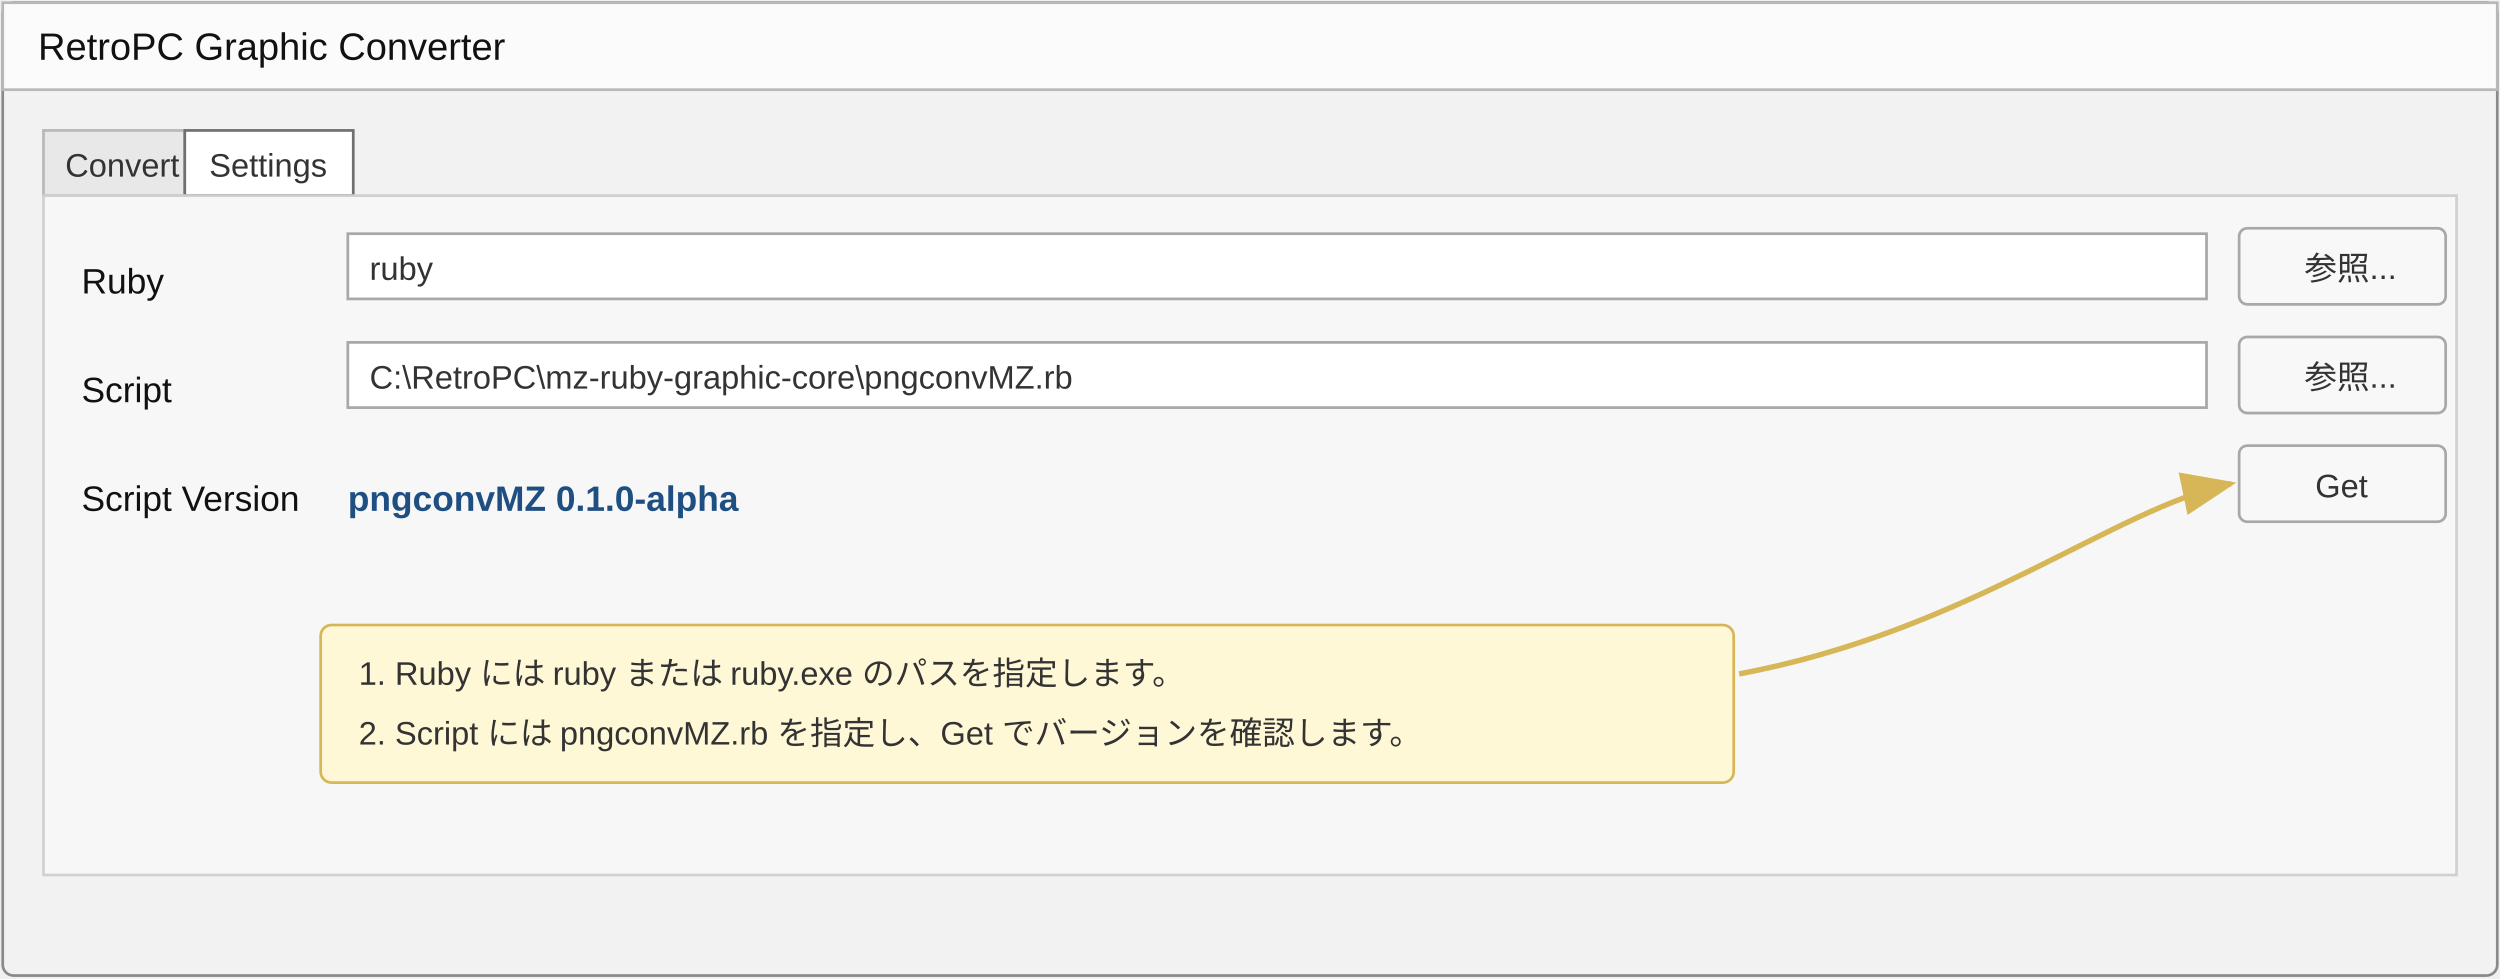
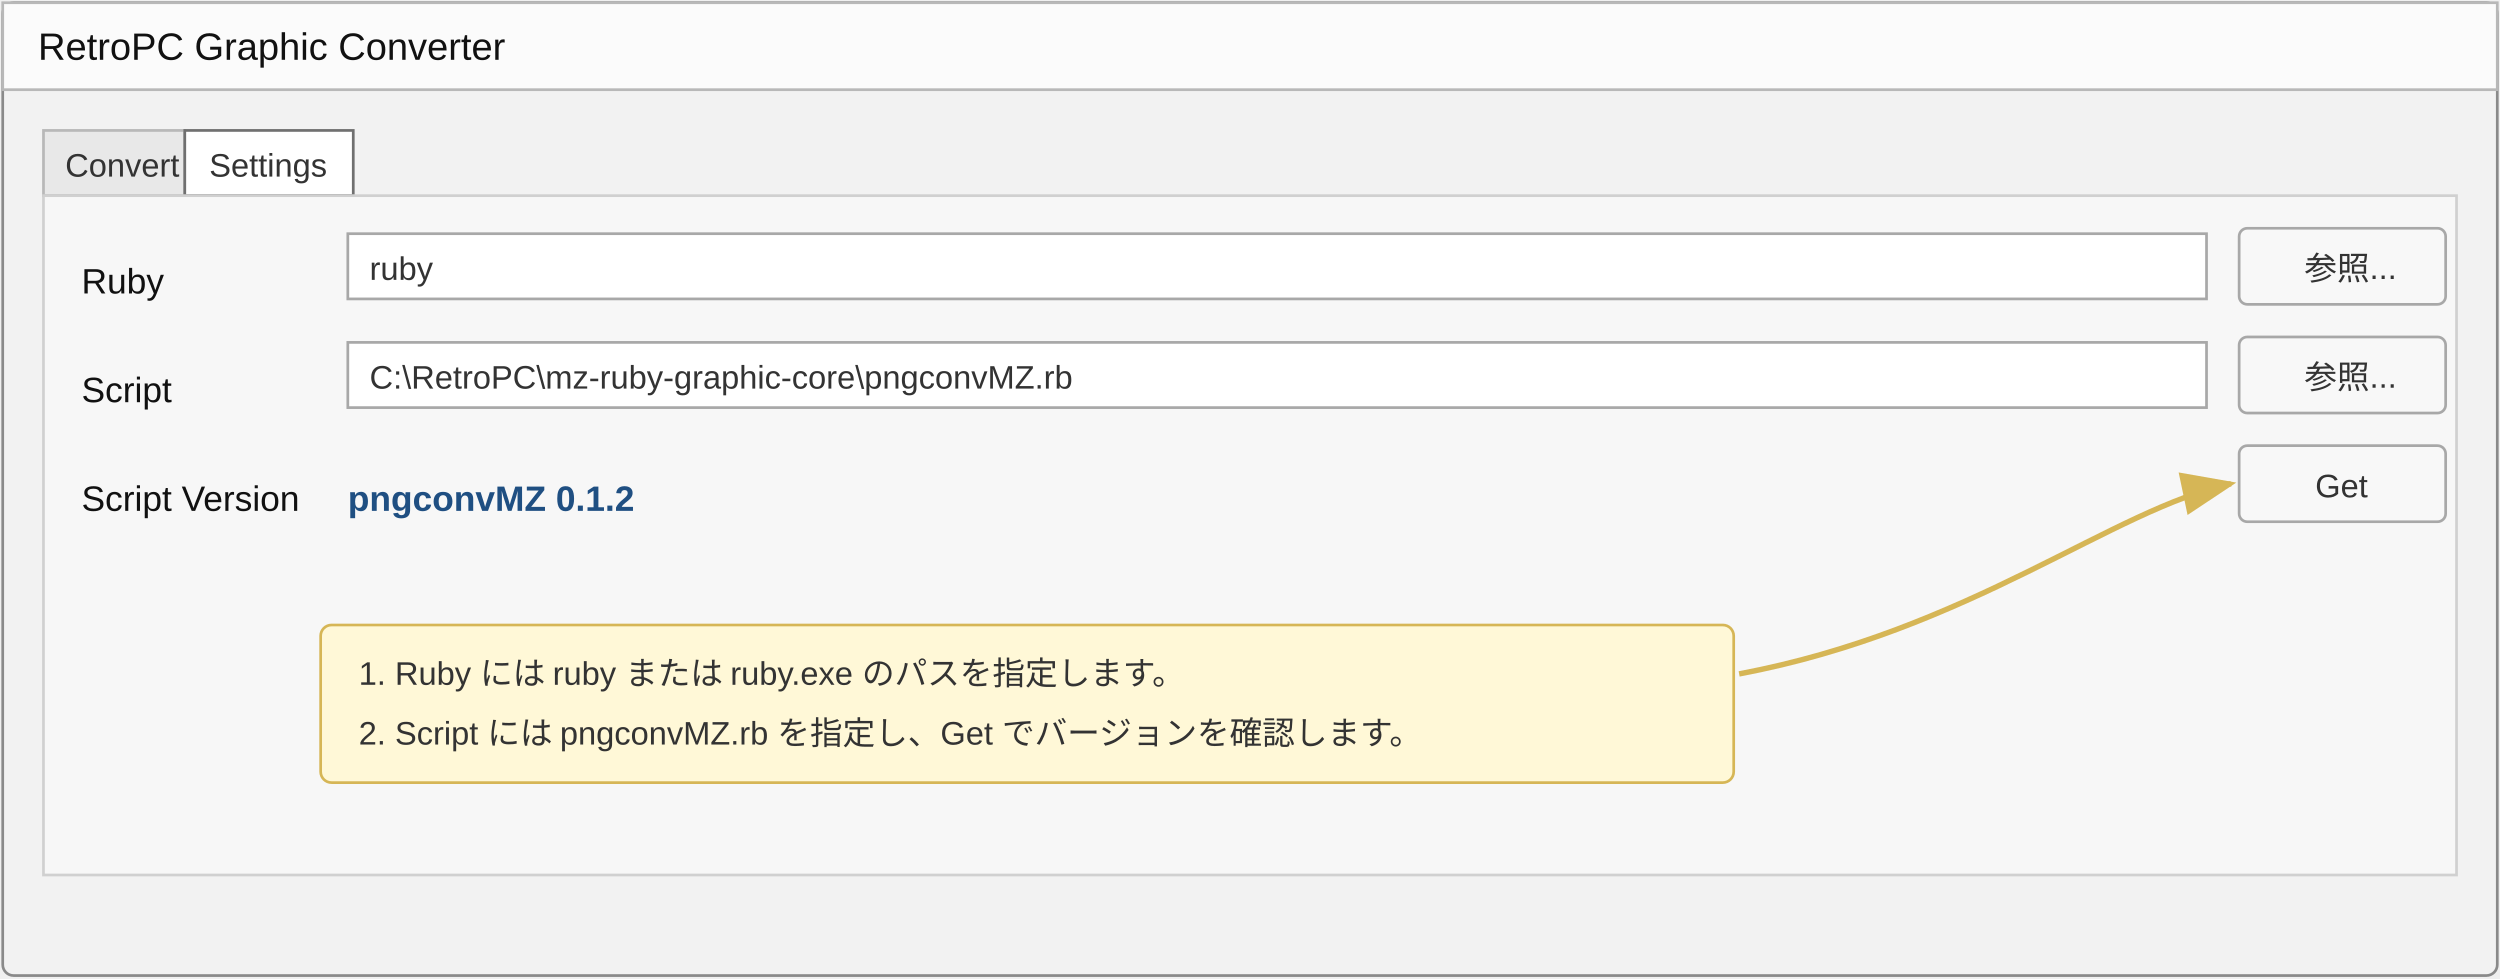
<svg xmlns="http://www.w3.org/2000/svg" width="920" height="360" viewBox="0 0 920 360" role="img" aria-labelledby="title desc">
  <style>
    .window { fill: #f2f2f2; stroke: #8a8a8a; }
    .title { font: 14px "Segoe UI", Arial, sans-serif; fill: #111; }
    .tab { fill: #e8e8e8; stroke: #b8b8b8; }
    .tab-active { fill: #fff; stroke: #707070; }
    .label { font: 13px "Segoe UI", Arial, sans-serif; fill: #111; }
    .input { fill: #fff; stroke: #a8a8a8; }
    .button { fill: #f8f8f8; stroke: #a8a8a8; }
    .small { font: 12px "Segoe UI", Arial, sans-serif; fill: #333; }
    .hint { font: 13px "Segoe UI", Arial, sans-serif; fill: #1f4f82; font-weight: 600; }
    .callout { fill: #fff8d7; stroke: #d6b656; }
    .arrow { stroke: #d6b656; stroke-width: 2; fill: none; marker-end: url(#arrowhead); }
  </style>
  <defs>
    <marker id="arrowhead" markerWidth="10" markerHeight="8" refX="9" refY="4" orient="auto">
      <path d="M0,0 L10,4 L0,8 Z" fill="#d6b656" />
    </marker>
  </defs>
  <rect class="window" x="1" y="1" width="918" height="358" rx="4" />
  <rect x="1" y="1" width="918" height="32" fill="#fbfbfb" stroke="#b8b8b8" />
  <text class="title" x="14" y="22">RetroPC Graphic Converter</text>
  <rect class="tab" x="16" y="48" width="52" height="24" />
  <text class="small" x="24" y="65">Convert</text>
  <rect class="tab-active" x="68" y="48" width="62" height="24" />
  <text class="small" x="77" y="65">Settings</text>
  <rect x="16" y="72" width="888" height="250" fill="#f7f7f7" stroke="#d0d0d0" />
  <text class="label" x="30" y="108">Ruby</text>
  <rect class="input" x="128" y="86" width="684" height="24" />
  <text class="small" x="136" y="103">ruby</text>
  <rect class="button" x="824" y="84" width="76" height="28" rx="3" />
  <text class="small" x="848" y="103">参照...</text>
  <text class="label" x="30" y="148">Script</text>
  <rect class="input" x="128" y="126" width="684" height="24" />
  <text class="small" x="136" y="143">C:\RetroPC\mz-ruby-graphic-core\pngconvMZ.rb</text>
  <rect class="button" x="824" y="124" width="76" height="28" rx="3" />
  <text class="small" x="848" y="143">参照...</text>
  <text class="label" x="30" y="188">Script Version</text>
-   <text class="hint" x="128" y="188">pngconvMZ 0.1.0-alpha</text>
+   <text class="hint" x="128" y="188">pngconvMZ 0.1.2</text>
  <rect class="button" x="824" y="164" width="76" height="28" rx="3" />
  <text class="small" x="852" y="183">Get</text>
  <rect class="callout" x="118" y="230" width="520" height="58" rx="4" />
  <text class="small" x="132" y="252">1. Ruby には ruby または ruby.exe のパスを指定します。</text>
  <text class="small" x="132" y="274">2. Script には pngconvMZ.rb を指定し、Get でバージョンを確認します。</text>
  <path class="arrow" d="M640 248 C725 232 778 187 821 178" />
</svg>
